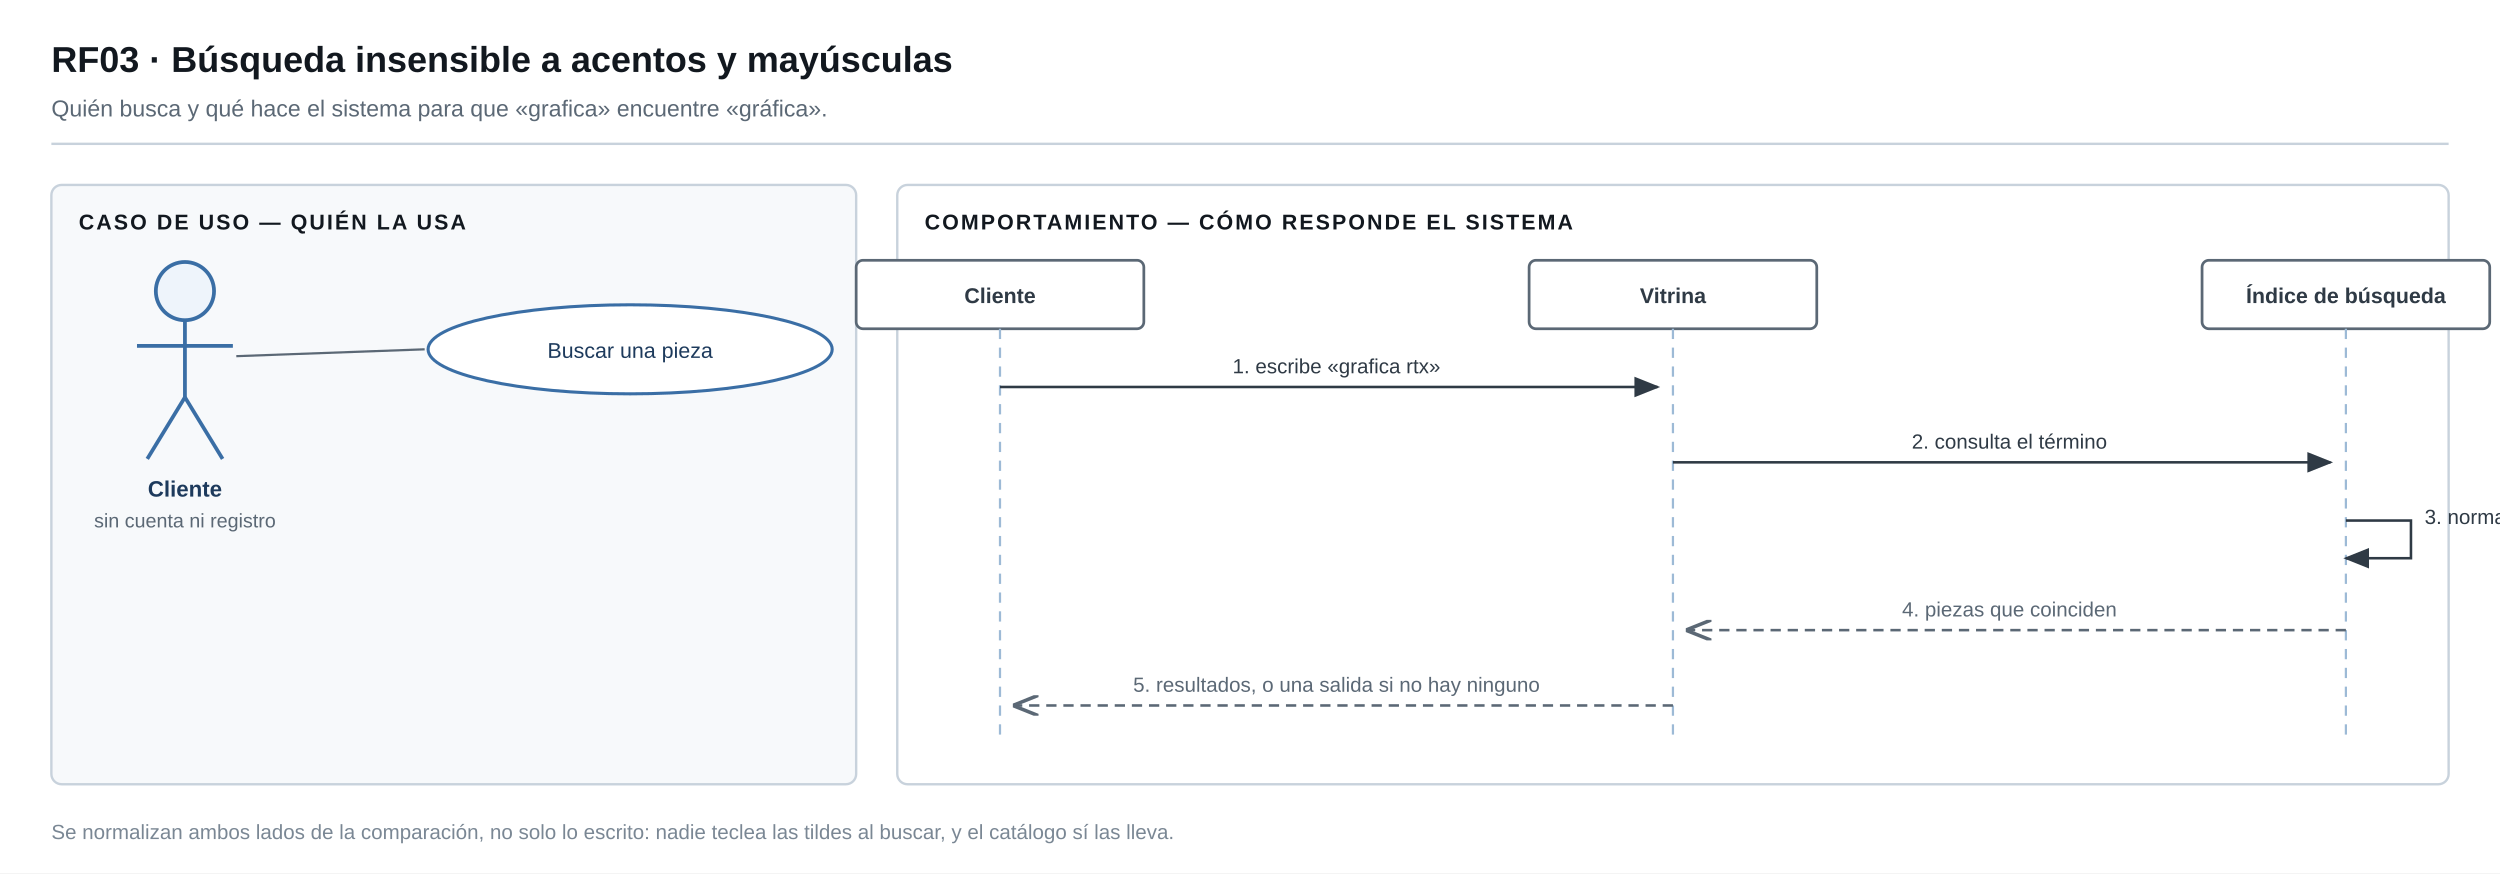
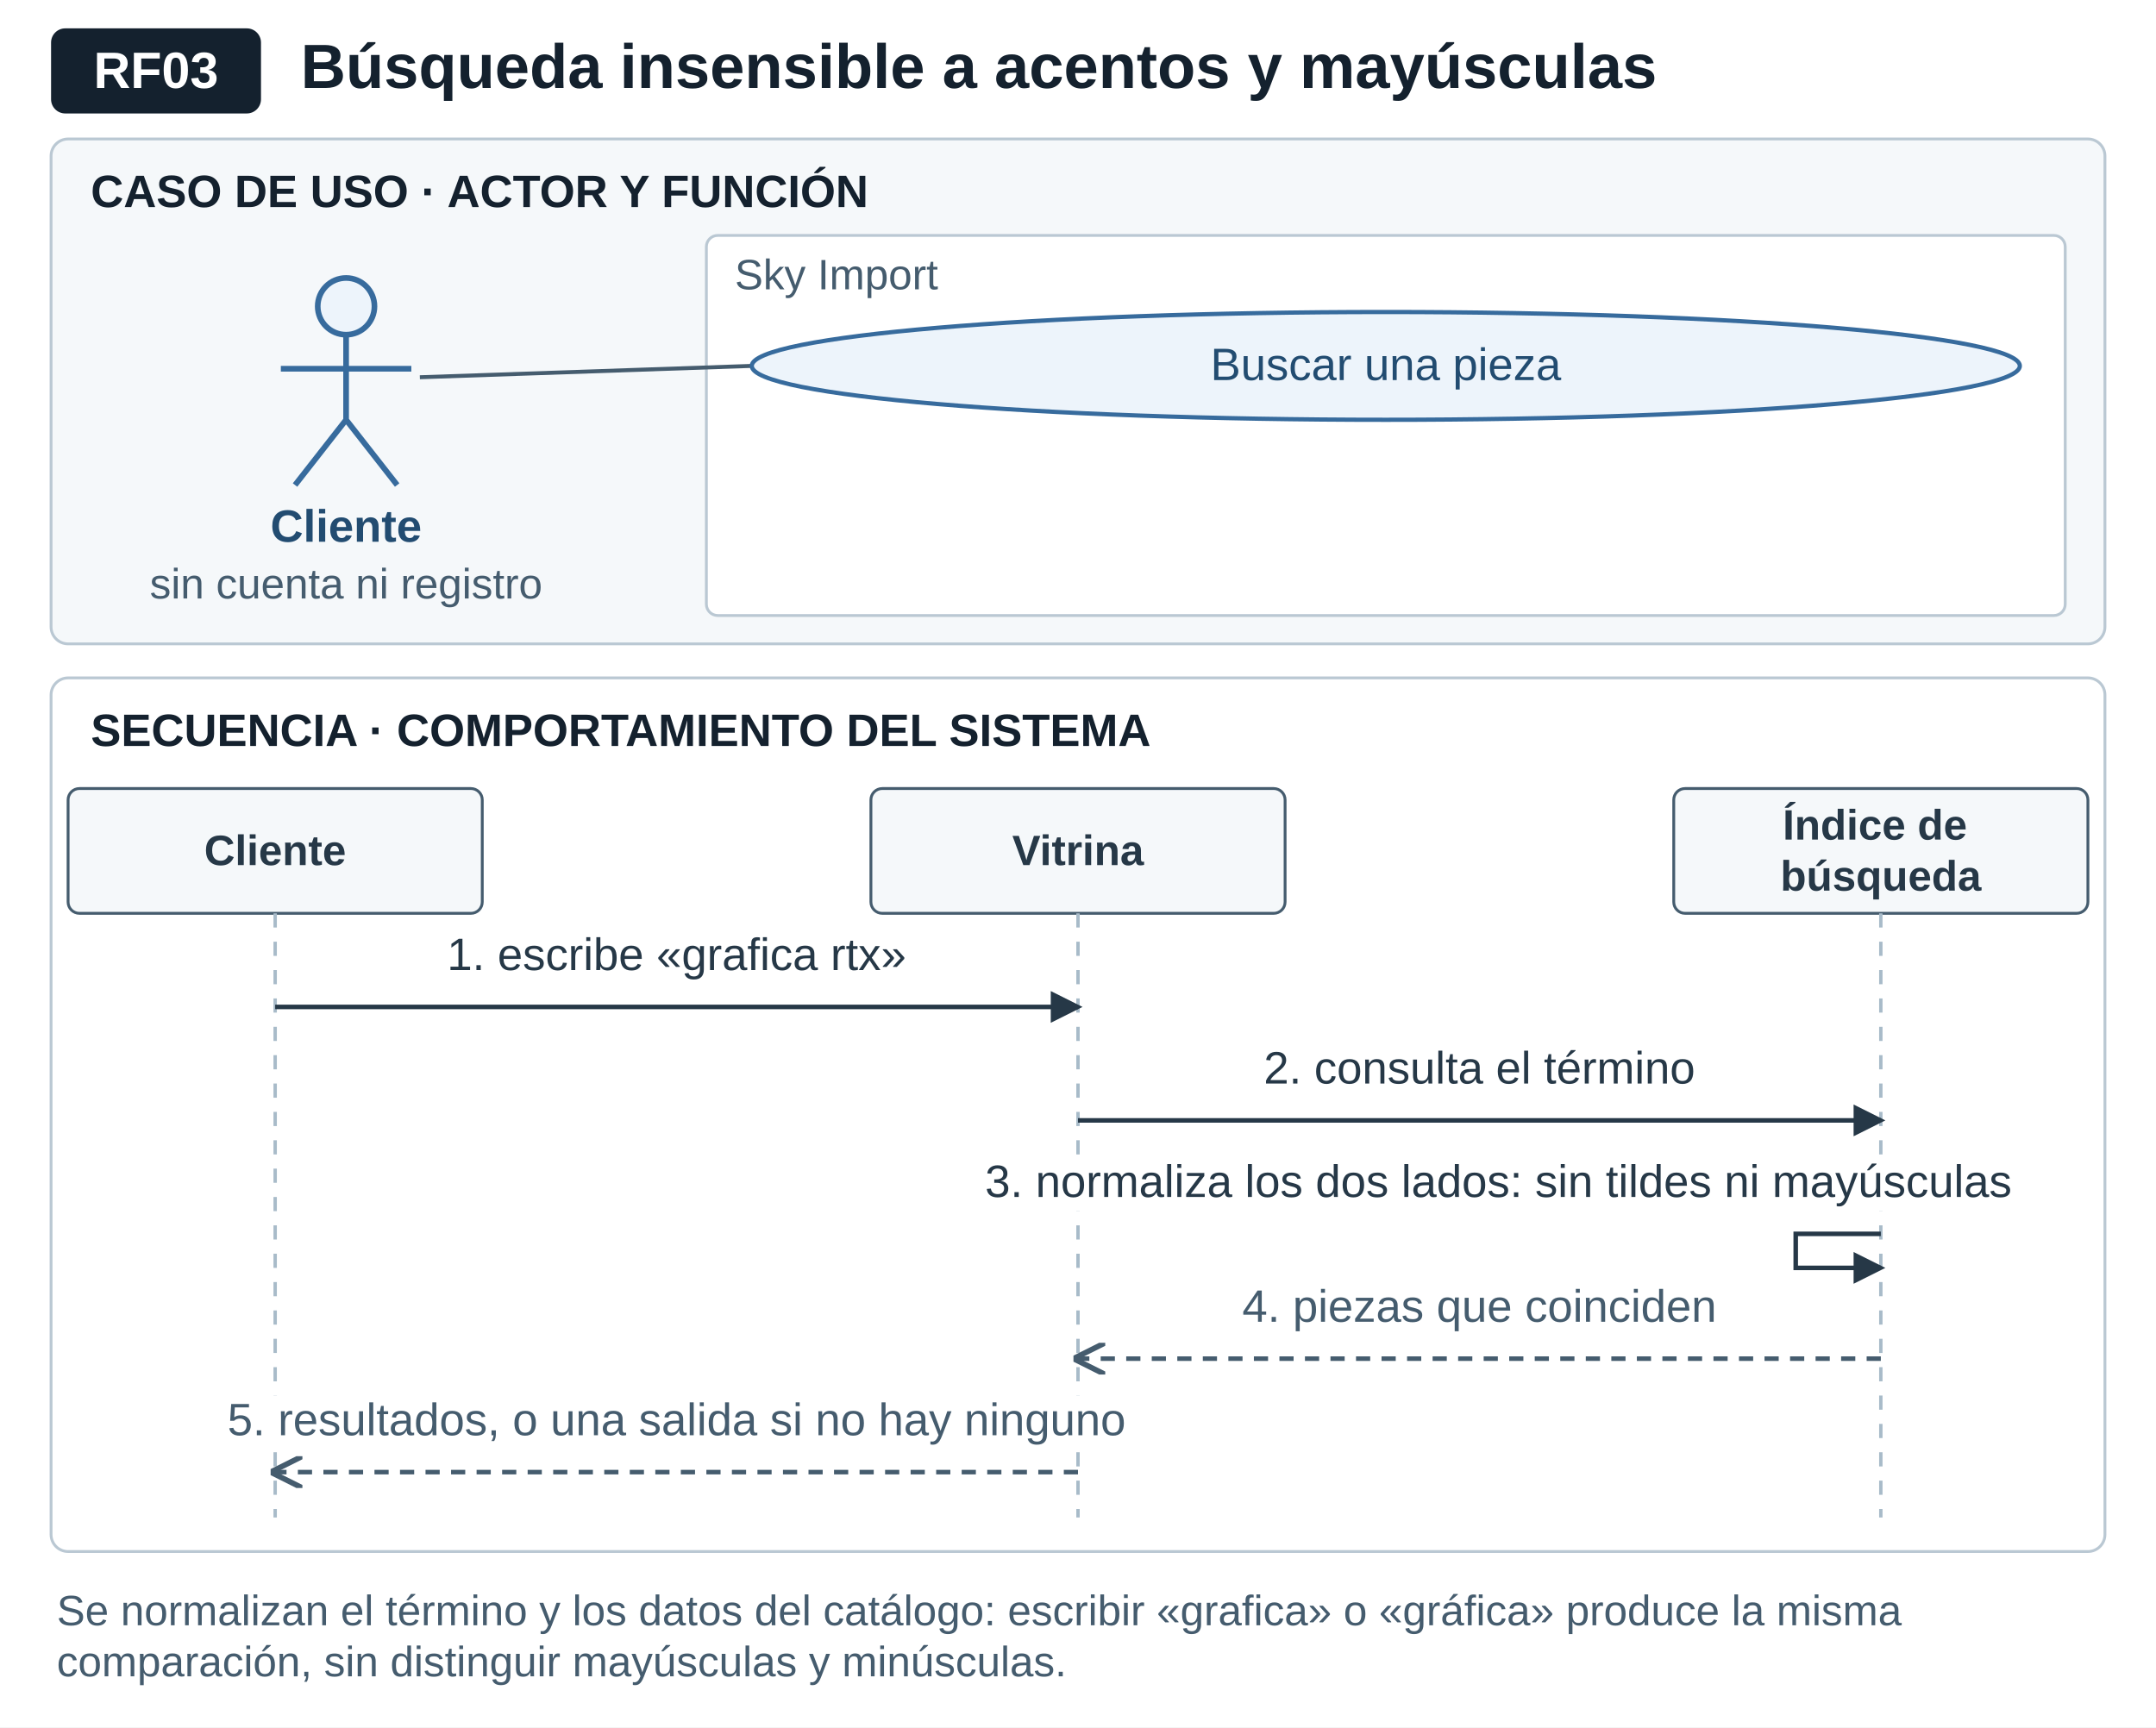
- <svg xmlns="http://www.w3.org/2000/svg" width="1460" height="510" viewBox="0 0 1460 510" font-family="Segoe UI, Arial, sans-serif">
-   <rect width="1460" height="510" fill="#ffffff" />
+ <svg xmlns="http://www.w3.org/2000/svg" width="760" height="609" viewBox="0 0 760 609" font-family="Arial, sans-serif">
+   <rect width="760" height="609" fill="#ffffff" />
  <defs>
-     <marker id="f-llena" markerWidth="10" markerHeight="8" refX="9" refY="4" orient="auto">
-       <path d="M0,0 L10,4 L0,8 z" fill="#2f3a45" />
+     <marker id="f-llena" markerWidth="7" markerHeight="7" refX="6" refY="3.5" orient="auto">
+       <path d="M0,0 L7,3.5 L0,7 z" fill="#263847" />
    </marker>
-     <marker id="f-abierta" markerWidth="10" markerHeight="8" refX="9" refY="4" orient="auto">
-       <path d="M0,0 L10,4 L0,8" fill="none" stroke="#5b6875" stroke-width="1.4" />
+     <marker id="f-abierta" markerWidth="7" markerHeight="7" refX="6" refY="3.5" orient="auto">
+       <path d="M0,0 L7,3.5 L0,7" fill="none" stroke="#455c6e" stroke-width="1.2" />
    </marker>
  </defs>
-   <text x="30" y="42" font-size="21" font-weight="700" fill="#12181f">RF03 · Búsqueda insensible a acentos y mayúsculas</text>
-   <text x="30" y="68" font-size="13.5" fill="#5b6875">Quién busca y qué hace el sistema para que «grafica» encuentre «gráfica».</text>
-   <line x1="30" y1="84" x2="1430" y2="84" stroke="#c8d2dc" stroke-width="1.4" />
-   <rect x="30" y="108" width="470" height="350" rx="6" fill="#f7f9fb" stroke="#c8d2dc" stroke-width="1.4" />
-   <text x="46" y="134" font-size="12.5" font-weight="700" fill="#12181f" letter-spacing="1.2">CASO DE USO — QUIÉN LA USA</text>
-   <g stroke="#3a6ea5" stroke-width="2.2" fill="none">
-     <circle cx="108" cy="170" r="17" fill="#eef4fb" />
-     <line x1="108" y1="187" x2="108" y2="232" />
-     <line x1="80" y1="202" x2="136" y2="202" />
-     <line x1="108" y1="232" x2="86" y2="268" />
-     <line x1="108" y1="232" x2="130" y2="268" />
+   <rect x="18" y="10" width="74" height="30" rx="5" fill="#14212e" />
+   <text x="55" y="31" text-anchor="middle" font-size="18" font-weight="700" fill="#ffffff">
+     <tspan x="55" dy="0">RF03</tspan>
+   </text>
+   <text x="106" y="31" text-anchor="start" font-size="22" font-weight="700" fill="#14212e">
+     <tspan x="106" dy="0">Búsqueda insensible a acentos y mayúsculas</tspan>
+   </text>
+   <rect x="18" y="49" width="724" height="178" rx="6" fill="#f5f8fa" stroke="#bac8d3" />
+   <text x="32" y="73" text-anchor="start" font-size="16" font-weight="700" fill="#14212e">
+     <tspan x="32" dy="0">CASO DE USO · ACTOR Y FUNCIÓN</tspan>
+   </text>
+   <rect x="249" y="83" width="479" height="134" rx="4" fill="#ffffff" stroke="#bac8d3" />
+   <text x="259" y="102" text-anchor="start" font-size="15" font-weight="400" fill="#455c6e">
+     <tspan x="259" dy="0">Sky Import</tspan>
+   </text>
+   <line x1="148" y1="133" x2="265" y2="129" stroke="#455c6e" stroke-width="1.4" />
+   <g stroke="#376b9d" stroke-width="2" fill="none">
+     <circle cx="122" cy="108" r="10" fill="#edf4fb" />
+     <path d="M122 118 v30 m-23,-18 h46 m-23,18 l-18,23 m18,-23 l18,23" />
  </g>
-   <text x="108" y="290" text-anchor="middle" font-size="13" font-weight="700" fill="#1d3a5c">Cliente</text>
-   <text x="108" y="308" text-anchor="middle" font-size="11.5" fill="#5b6875">sin cuenta ni registro</text>
-   <ellipse cx="368" cy="204" rx="118" ry="26" fill="#ffffff" stroke="#3a6ea5" stroke-width="1.8" />
-   <text x="368" y="209" text-anchor="middle" font-size="12.5" fill="#1d3a5c">Buscar una pieza</text>
-   <line x1="138" y1="208" x2="248" y2="204" stroke="#5b6875" stroke-width="1.3" />
-   <rect x="524" y="108" width="906" height="350" rx="6" fill="#ffffff" stroke="#c8d2dc" stroke-width="1.4" />
-   <text x="540" y="134" font-size="12.5" font-weight="700" fill="#12181f" letter-spacing="1.2">COMPORTAMIENTO — CÓMO RESPONDE EL SISTEMA</text>
-   <rect x="500" y="152" width="168" height="40" rx="4" fill="#ffffff" stroke="#5b6875" stroke-width="1.6" />
-   <text x="584" y="177" text-anchor="middle" font-size="12.5" font-weight="700" fill="#2f3a45">Cliente</text>
-   <line x1="584" y1="192" x2="584" y2="434" stroke="#9dbad6" stroke-width="1.3" stroke-dasharray="6 5" />
-   <rect x="893" y="152" width="168" height="40" rx="4" fill="#ffffff" stroke="#5b6875" stroke-width="1.6" />
-   <text x="977" y="177" text-anchor="middle" font-size="12.5" font-weight="700" fill="#2f3a45">Vitrina</text>
-   <line x1="977" y1="192" x2="977" y2="434" stroke="#9dbad6" stroke-width="1.3" stroke-dasharray="6 5" />
-   <rect x="1286" y="152" width="168" height="40" rx="4" fill="#ffffff" stroke="#5b6875" stroke-width="1.6" />
-   <text x="1370" y="177" text-anchor="middle" font-size="12.5" font-weight="700" fill="#2f3a45">Índice de búsqueda</text>
-   <line x1="1370" y1="192" x2="1370" y2="434" stroke="#9dbad6" stroke-width="1.3" stroke-dasharray="6 5" />
-   <line x1="584" y1="226" x2="968" y2="226" stroke="#2f3a45" stroke-width="1.5" marker-end="url(#f-llena)" />
-   <text x="780.5" y="218" text-anchor="middle" font-size="12" fill="#2f3a45">1. escribe «grafica rtx»</text>
-   <line x1="977" y1="270" x2="1361" y2="270" stroke="#2f3a45" stroke-width="1.5" marker-end="url(#f-llena)" />
-   <text x="1173.5" y="262" text-anchor="middle" font-size="12" fill="#2f3a45">2. consulta el término</text>
-   <path d="M1370 304 h38 v22 h-38" fill="none" stroke="#2f3a45" stroke-width="1.5" marker-end="url(#f-llena)" />
-   <text x="1416" y="306" text-anchor="start" font-size="12" fill="#2f3a45">3. normaliza los dos lados: sin tildes ni mayúsculas</text>
-   <line x1="1370" y1="368" x2="986" y2="368" stroke="#5b6875" stroke-width="1.5" stroke-dasharray="6 4" marker-end="url(#f-abierta)" />
-   <text x="1173.5" y="360" text-anchor="middle" font-size="12" fill="#5b6875">4. piezas que coinciden</text>
-   <line x1="977" y1="412" x2="593" y2="412" stroke="#5b6875" stroke-width="1.5" stroke-dasharray="6 4" marker-end="url(#f-abierta)" />
-   <text x="780.5" y="404" text-anchor="middle" font-size="12" fill="#5b6875">5. resultados, o una salida si no hay ninguno</text>
-   <text x="30" y="490" font-size="12" fill="#7a8794">Se normalizan ambos lados de la comparación, no solo lo escrito: nadie teclea las tildes al buscar, y el catálogo sí las lleva.</text>
+   <text x="122" y="191" text-anchor="middle" font-size="16" font-weight="700" fill="#224c71">
+     <tspan x="122" dy="0">Cliente</tspan>
+   </text>
+   <text x="122" y="211" text-anchor="middle" font-size="15" font-weight="400" fill="#455c6e">
+     <tspan x="122" dy="0">sin cuenta ni registro</tspan>
+   </text>
+   <ellipse cx="488.5" cy="129" rx="223.5" ry="19" fill="#edf4fb" stroke="#376b9d" stroke-width="1.5" />
+   <text x="488.5" y="134" text-anchor="middle" font-size="16" font-weight="400" fill="#224c71">
+     <tspan x="488.5" dy="0">Buscar una pieza</tspan>
+   </text>
+   <rect x="18" y="239" width="724" height="308" rx="6" fill="#ffffff" stroke="#bac8d3" />
+   <text x="32" y="263" text-anchor="start" font-size="16" font-weight="700" fill="#14212e">
+     <tspan x="32" dy="0">SECUENCIA · COMPORTAMIENTO DEL SISTEMA</tspan>
+   </text>
+   <rect x="24" y="278" width="146" height="44" rx="4" fill="#f5f8fa" stroke="#455c6e" />
+   <text x="97" y="305" text-anchor="middle" font-size="15" font-weight="700" fill="#263847">
+     <tspan x="97" dy="0">Cliente</tspan>
+   </text>
+   <line x1="97" y1="322" x2="97" y2="535" stroke="#a8bbc9" stroke-width="1.2" stroke-dasharray="5 5" />
+   <rect x="307" y="278" width="146" height="44" rx="4" fill="#f5f8fa" stroke="#455c6e" />
+   <text x="380" y="305" text-anchor="middle" font-size="15" font-weight="700" fill="#263847">
+     <tspan x="380" dy="0">Vitrina</tspan>
+   </text>
+   <line x1="380" y1="322" x2="380" y2="535" stroke="#a8bbc9" stroke-width="1.2" stroke-dasharray="5 5" />
+   <rect x="590" y="278" width="146" height="44" rx="4" fill="#f5f8fa" stroke="#455c6e" />
+   <text x="663" y="296" text-anchor="middle" font-size="15" font-weight="700" fill="#263847">
+     <tspan x="663" dy="0">Índice de</tspan>
+     <tspan x="663" dy="18">búsqueda</tspan>
+   </text>
+   <line x1="663" y1="322" x2="663" y2="535" stroke="#a8bbc9" stroke-width="1.2" stroke-dasharray="5 5" />
+   <rect x="140.46" y="328" width="196.08" height="19" rx="2" fill="#ffffff" />
+   <text x="238.5" y="342" text-anchor="middle" font-size="16" font-weight="400" fill="#263847">
+     <tspan x="238.5" dy="0">1. escribe «grafica rtx»</tspan>
+   </text>
+   <line x1="97" y1="355" x2="380" y2="355" stroke="#263847" stroke-width="1.6" marker-end="url(#f-llena)" />
+   <rect x="434.1" y="368" width="174.8" height="19" rx="2" fill="#ffffff" />
+   <text x="521.5" y="382" text-anchor="middle" font-size="16" font-weight="400" fill="#263847">
+     <tspan x="521.5" dy="0">2. consulta el término</tspan>
+   </text>
+   <line x1="380" y1="395" x2="663" y2="395" stroke="#263847" stroke-width="1.6" marker-end="url(#f-llena)" />
+   <rect x="334.4" y="408" width="387.6" height="19" rx="2" fill="#ffffff" />
+   <text x="528.2" y="422" text-anchor="middle" font-size="16" font-weight="400" fill="#263847">
+     <tspan x="528.2" dy="0">3. normaliza los dos lados: sin tildes ni mayúsculas</tspan>
+   </text>
+   <path d="M663 435 h-30 v12 h30" fill="none" stroke="#263847" stroke-width="1.6" marker-end="url(#f-llena)" />
+   <rect x="429.78" y="452" width="183.44" height="19" rx="2" fill="#ffffff" />
+   <text x="521.5" y="466" text-anchor="middle" font-size="16" font-weight="400" fill="#455c6e">
+     <tspan x="521.5" dy="0">4. piezas que coinciden</tspan>
+   </text>
+   <line x1="663" y1="479" x2="380" y2="479" stroke="#455c6e" stroke-width="1.6" stroke-dasharray="5 4" marker-end="url(#f-abierta)" />
+   <rect x="66.94" y="492" width="343.12" height="19" rx="2" fill="#ffffff" />
+   <text x="238.5" y="506" text-anchor="middle" font-size="16" font-weight="400" fill="#455c6e">
+     <tspan x="238.5" dy="0">5. resultados, o una salida si no hay ninguno</tspan>
+   </text>
+   <line x1="380" y1="519" x2="97" y2="519" stroke="#455c6e" stroke-width="1.6" stroke-dasharray="5 4" marker-end="url(#f-abierta)" />
+   <text x="20" y="573" text-anchor="start" font-size="15" font-weight="400" fill="#455c6e">
+     <tspan x="20" dy="0">Se normalizan el término y los datos del catálogo: escribir «grafica» o «gráfica» produce la misma</tspan>
+     <tspan x="20" dy="18">comparación, sin distinguir mayúsculas y minúsculas.</tspan>
+   </text>
</svg>
